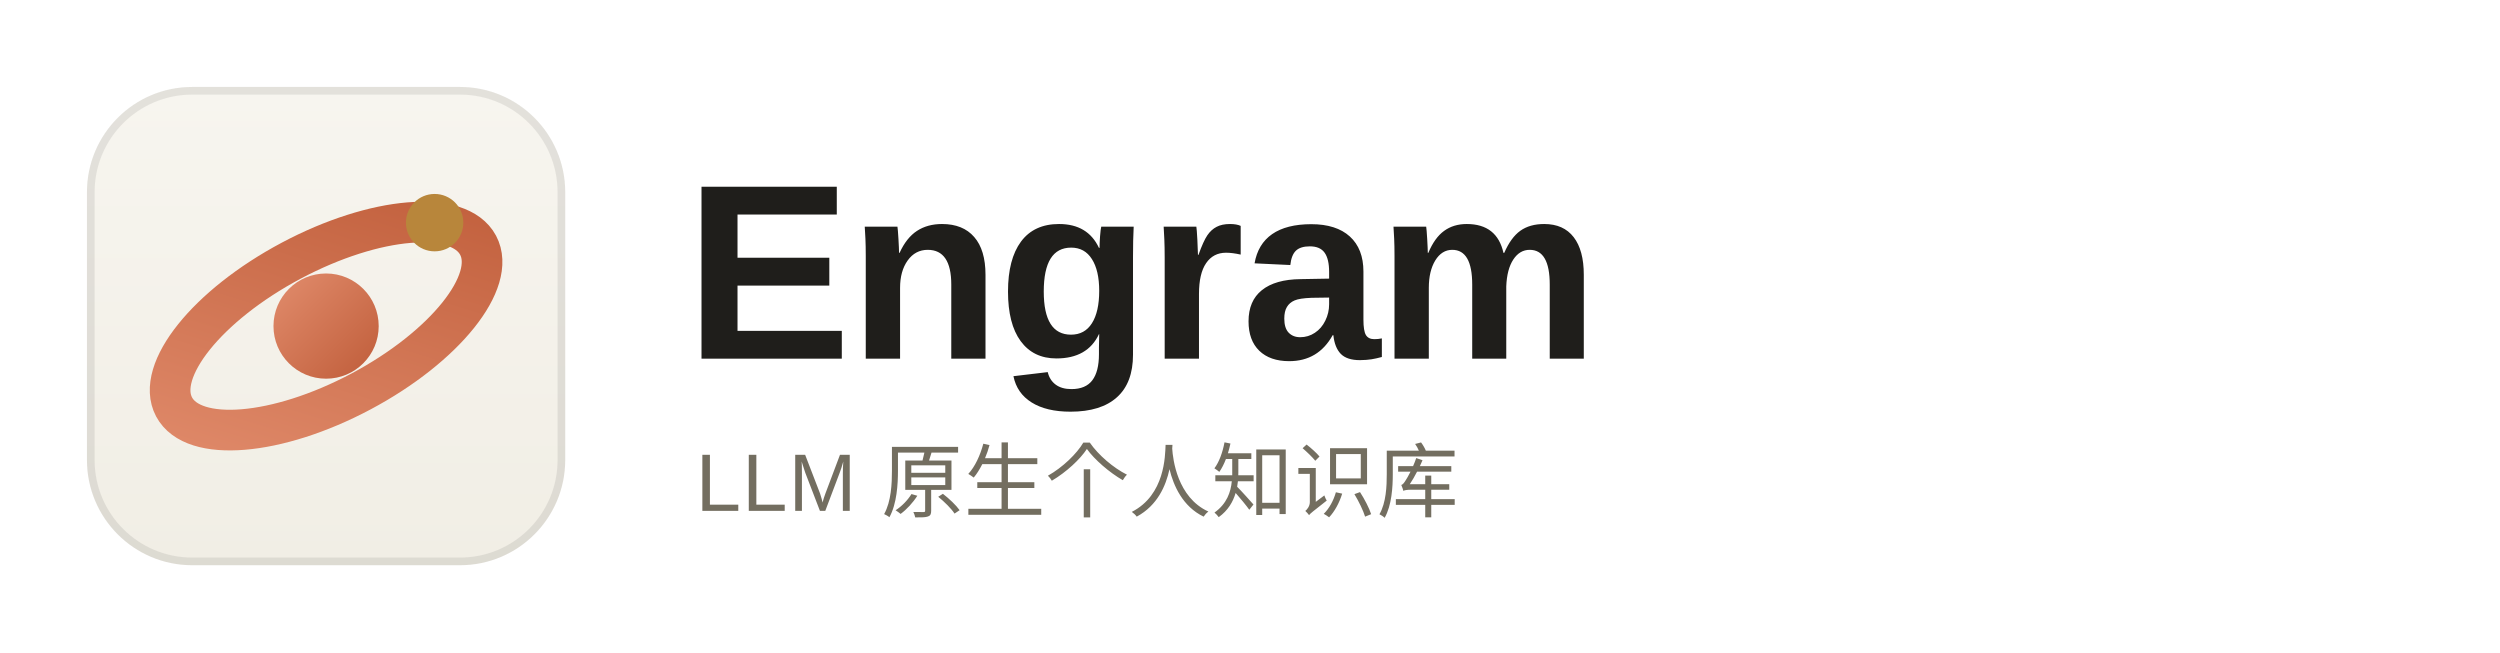
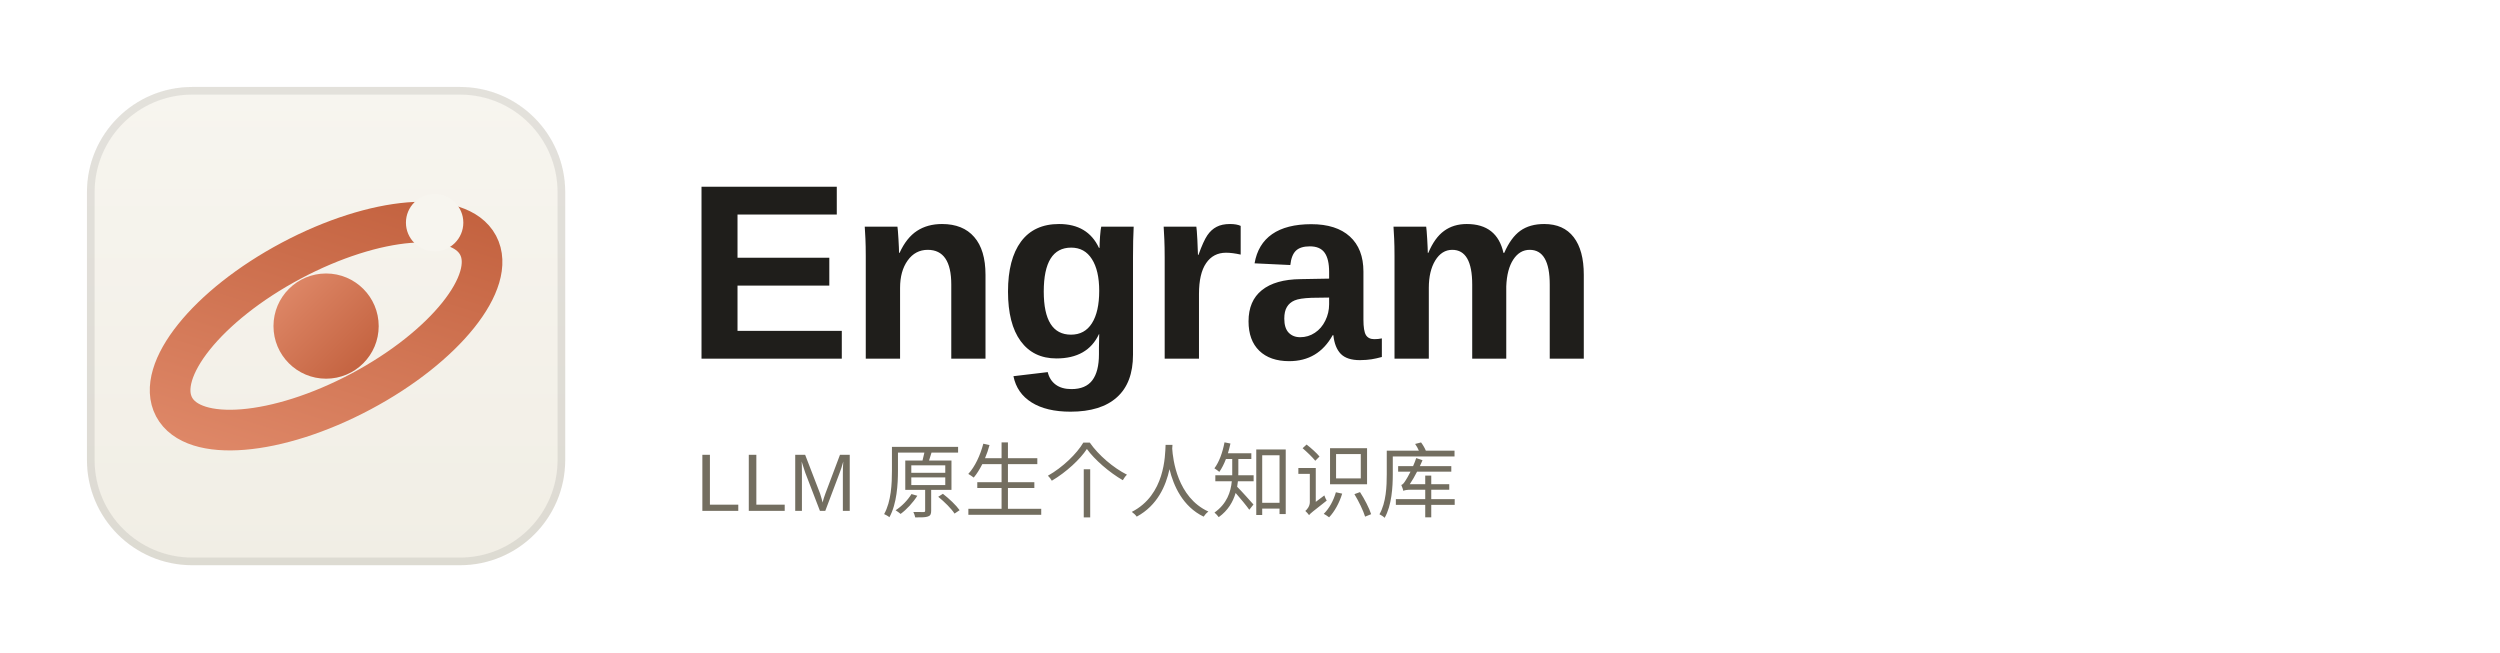
<svg xmlns="http://www.w3.org/2000/svg" viewBox="0 0 460 120" width="460" height="120" role="img" aria-label="Engram">
  <defs>
    <linearGradient id="engram-light-lockup-plate" x1="0" y1="0" x2="0" y2="1">
      <stop offset="0" stop-color="#F7F5EF" />
      <stop offset="1" stop-color="#F1EEE5" />
    </linearGradient>
    <linearGradient id="engram-light-lockup-orbit" gradientUnits="userSpaceOnUse" x1="-26" y1="26" x2="26" y2="-26">
      <stop offset="0" stop-color="#E08A6A" />
      <stop offset="1" stop-color="#C15F3C" />
    </linearGradient>
    <linearGradient id="engram-light-lockup-core" gradientUnits="userSpaceOnUse" x1="-9.75" y1="-9.75" x2="9.75" y2="9.75">
      <stop offset="0" stop-color="#E08A6A" />
      <stop offset="1" stop-color="#C15F3C" />
    </linearGradient>
  </defs>
  <rect x="16" y="16" width="88" height="88" rx="19.36" fill="url(#engram-light-lockup-plate)" />
  <rect x="16.704" y="16.704" width="86.592" height="86.592" rx="18.656" fill="none" stroke="rgba(31, 30, 27, 0.09)" stroke-width="1.408" />
  <g transform="translate(60 60) scale(0.88)">
    <ellipse cx="0" cy="0" rx="36" ry="15.5" fill="none" stroke="url(#engram-light-lockup-orbit)" stroke-width="8.5" transform="rotate(-28)" />
-     <circle cx="22.695" cy="-21.628" r="6" fill="#B8863B" />
+     <circle cx="22.695" cy="-21.628" r="6" fill="#F7F5EF" />
    <circle cx="0" cy="0" r="11" fill="url(#engram-light-lockup-core)" />
  </g>
  <text x="126" y="66" font-family="Segoe UI, -apple-system, BlinkMacSystemFont, Helvetica Neue, Arial, PingFang SC, Microsoft YaHei, sans-serif" font-size="46" font-weight="700" letter-spacing="-0.6" fill="#1F1E1B">Engram</text>
  <text x="128" y="94" font-family="Segoe UI, -apple-system, BlinkMacSystemFont, Helvetica Neue, Arial, PingFang SC, Microsoft YaHei, sans-serif" font-size="15" letter-spacing="0.2" fill="#736E60">LLM 原生个人知识库</text>
</svg>
